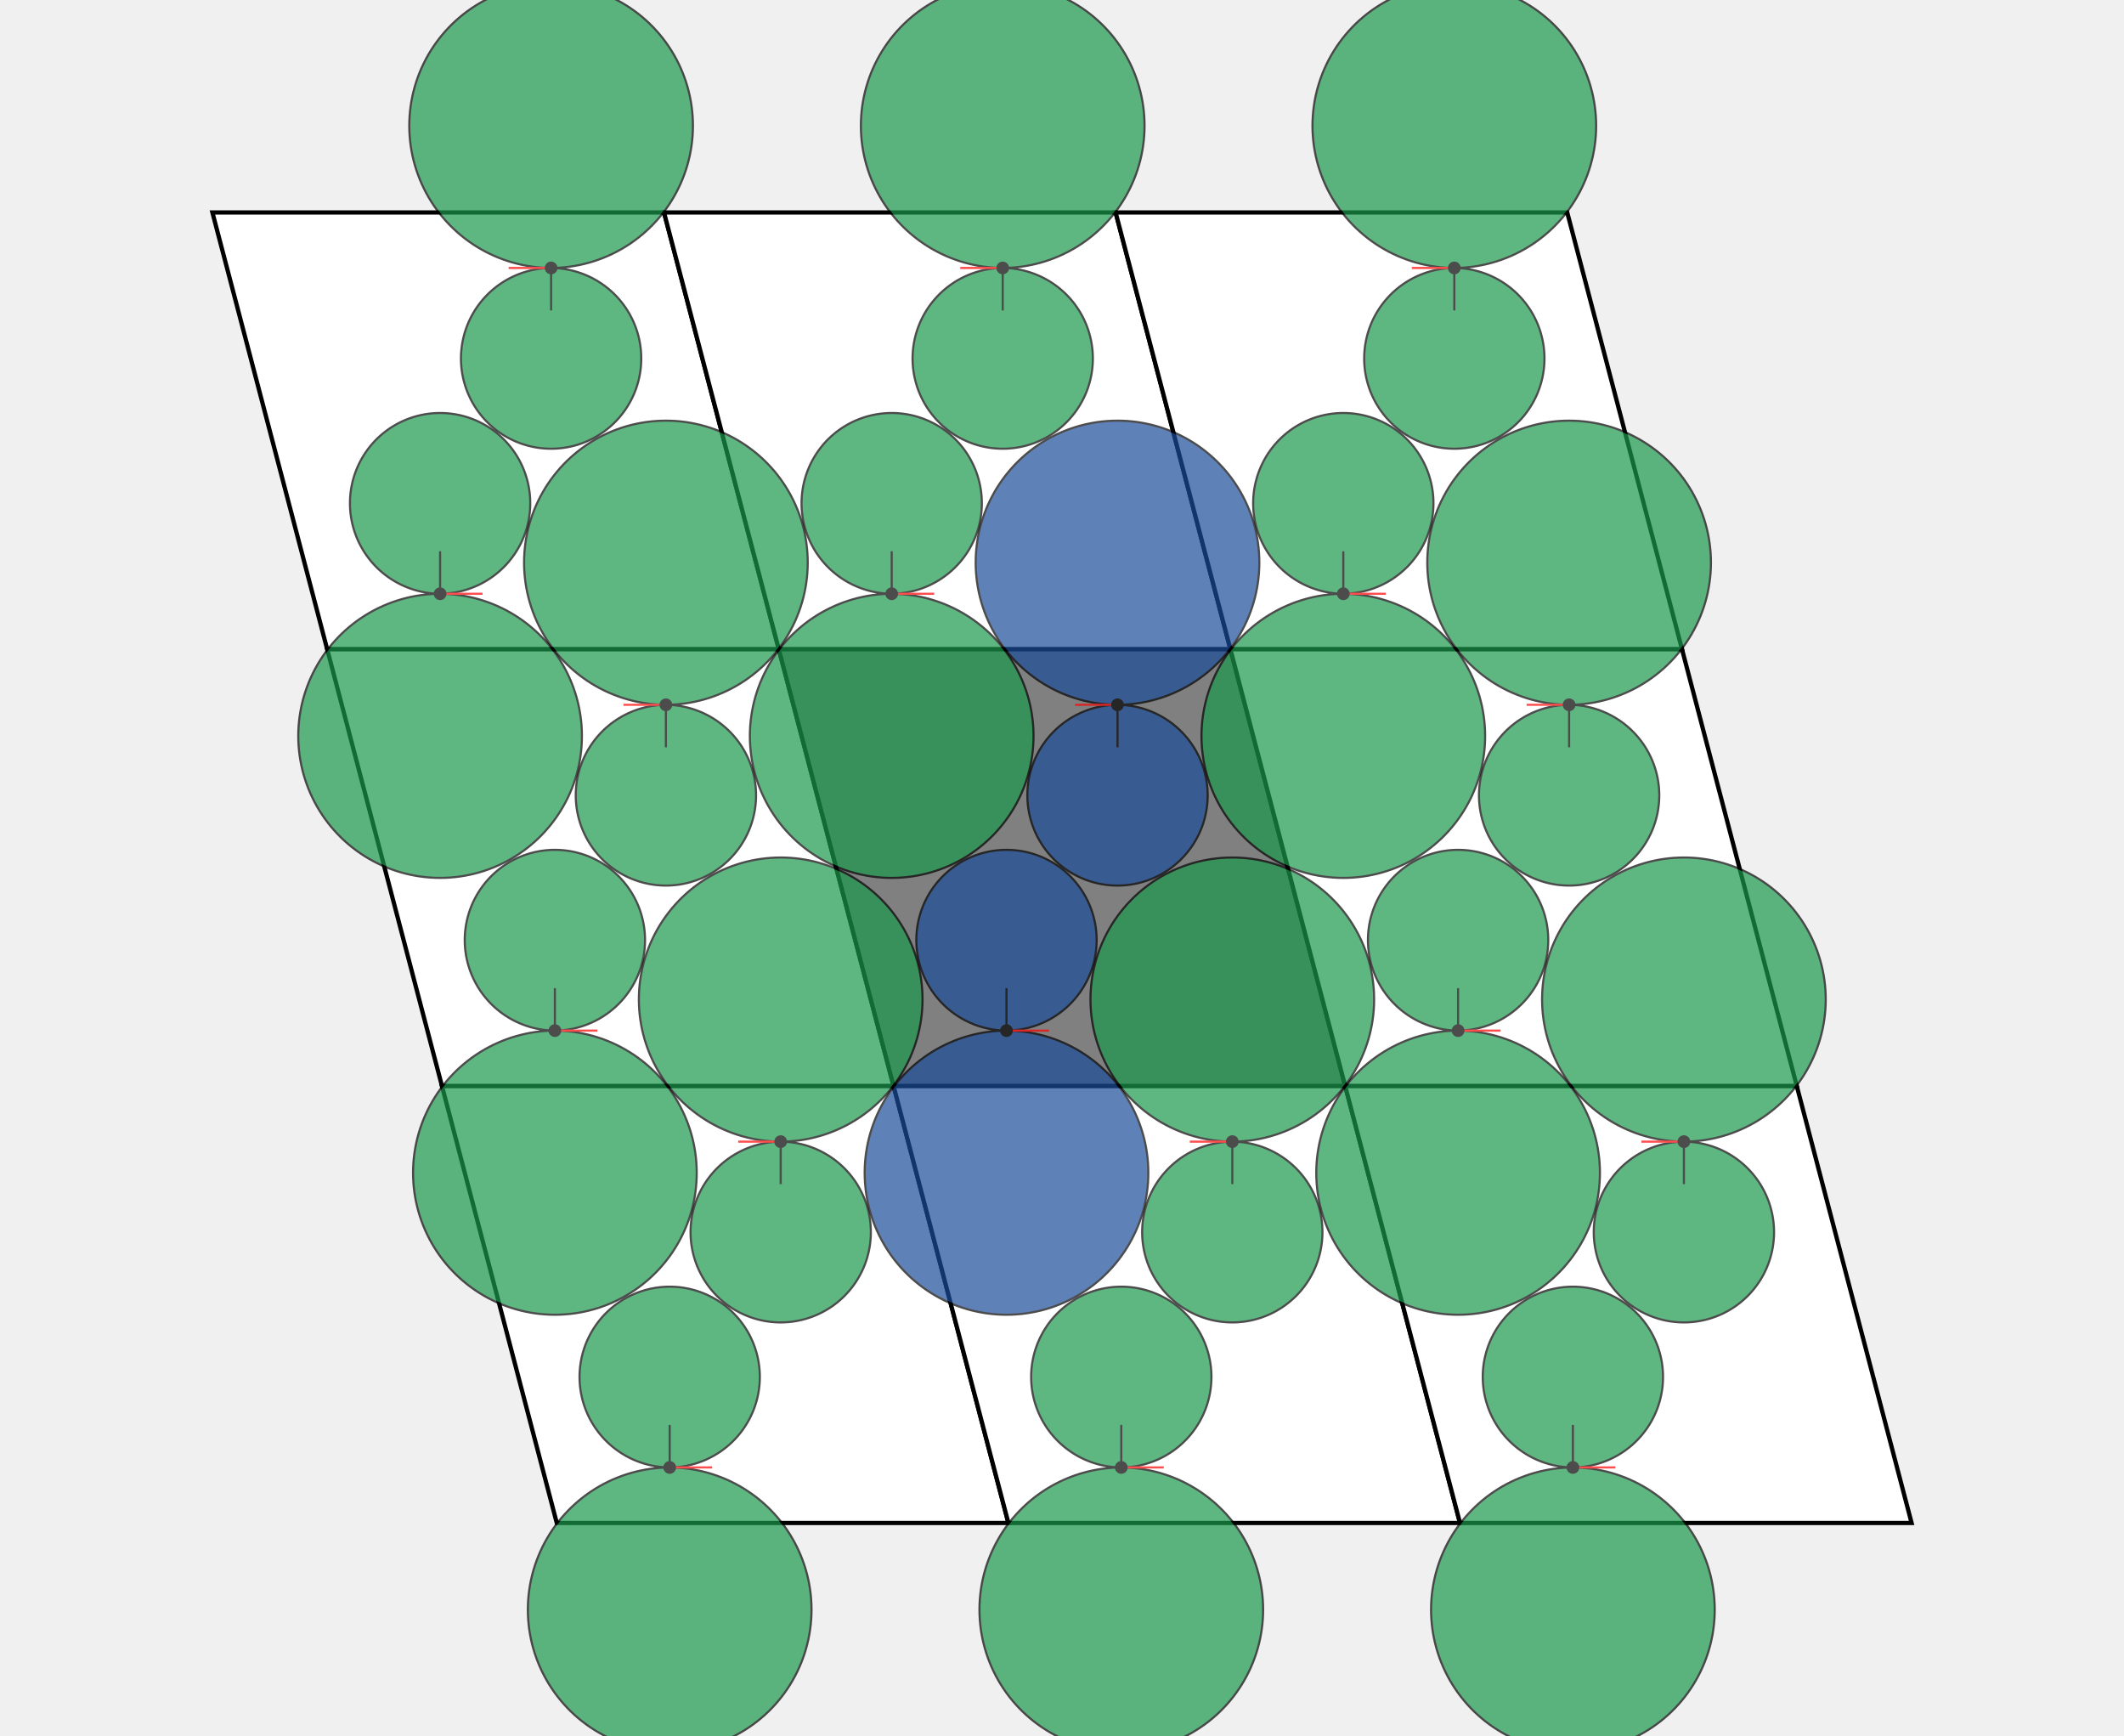
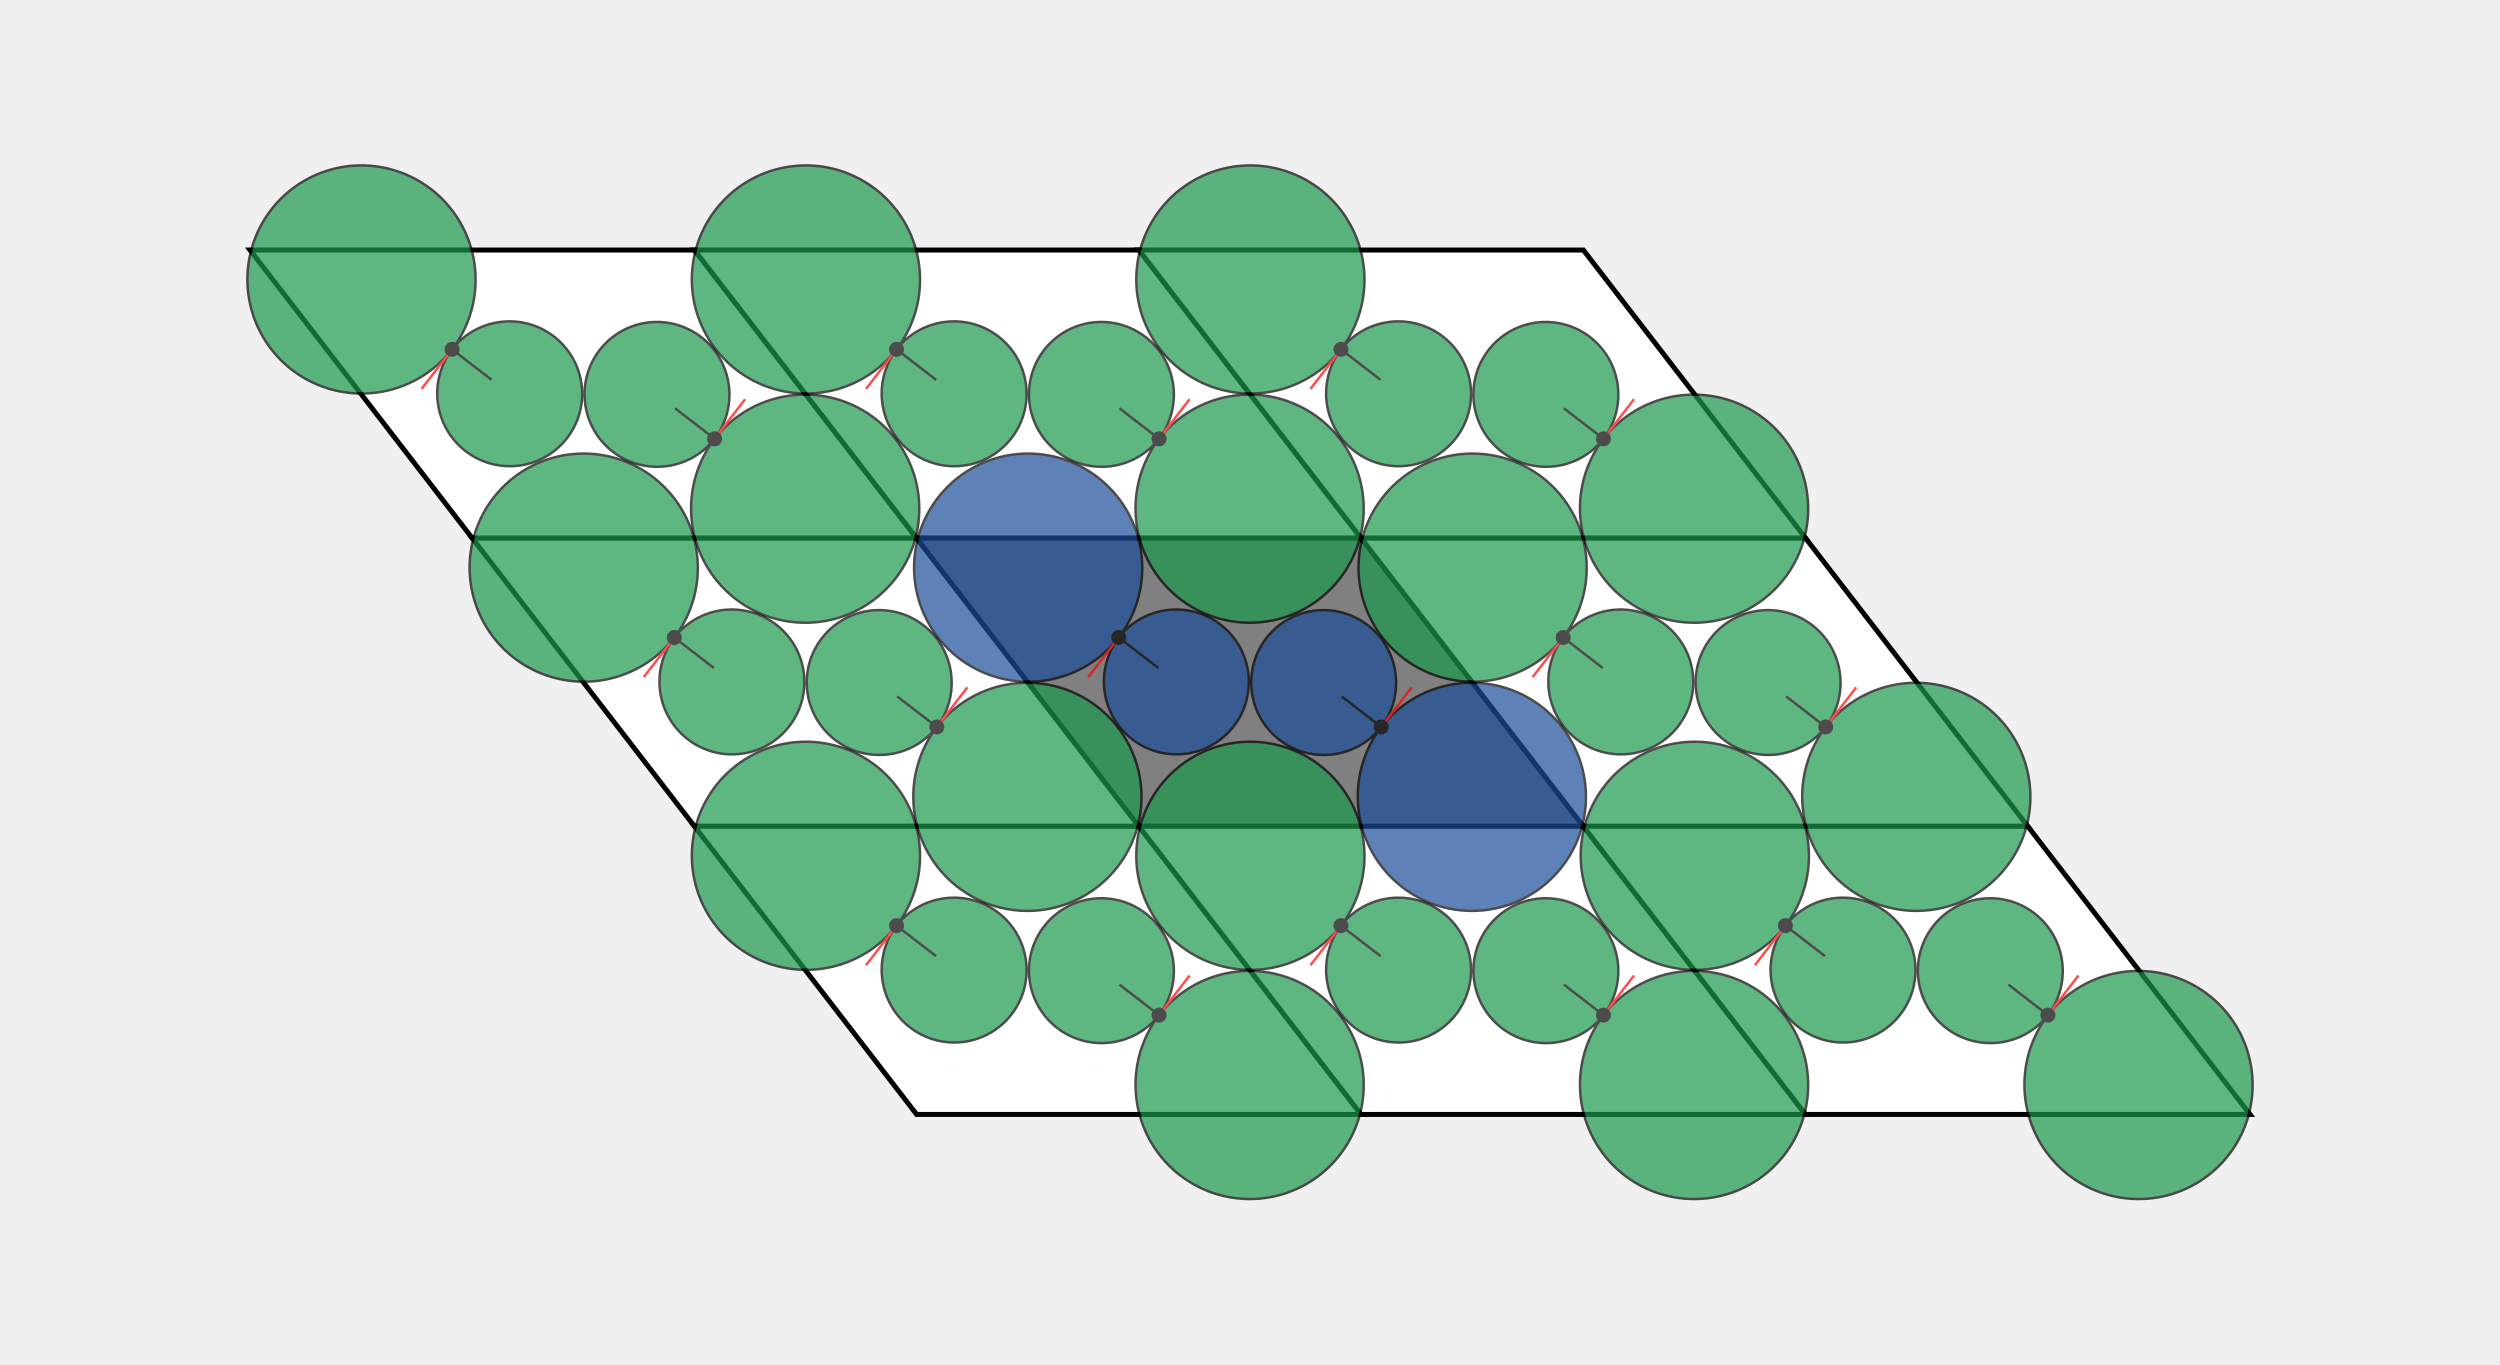
- <svg xmlns="http://www.w3.org/2000/svg" xmlns:xlink="http://www.w3.org/1999/xlink" width="1000" height="816.917" version="1.1">
+ <svg xmlns="http://www.w3.org/2000/svg" xmlns:xlink="http://www.w3.org/1999/xlink" width="1000" height="545.782" version="1.1">
  <defs>
    <g id="cell" opacity="1.0">
-       <polygon points="0,0 212.62,0 266.667,205.639 54.047,205.639" style="stroke:#000000;stroke-width:2" />
+       <polygon points="0,0 177.776,0 266.667,115.261 88.89,115.261" style="stroke:#000000;stroke-width:2" />
    </g>
    <g id="shape" opacity="0.7">
-       <polygon points="85.094,0 85.068,1.485 84.99,2.968 84.86,4.447 84.679,5.921 84.446,7.388 84.161,8.846 83.826,10.293 83.441,11.727 83.005,13.147 82.52,14.551 81.987,15.937 81.405,17.303 80.775,18.648 80.099,19.971 79.377,21.269 78.61,22.541 77.799,23.786 76.945,25.001 76.049,26.186 75.111,27.338 74.134,28.458 73.119,29.542 72.066,30.59 70.977,31.601 69.853,32.573 68.696,33.505 67.507,34.396 66.287,35.245 65.038,36.051 63.762,36.813 62.46,37.53 61.134,38.201 59.785,38.825 58.414,39.401 57.025,39.929 55.617,40.408 54.194,40.838 52.756,41.218 51.306,41.547 49.845,41.825 48.376,42.052 46.899,42.228 45.417,42.352 43.931,42.423 42.443,42.443 40.956,42.411 39.471,42.327 37.989,42.191 36.513,42.003 35.044,41.764 33.584,41.473 32.136,41.132 30.7,40.74 29.278,40.298 27.873,39.806 26.485,39.266 25.118,38.678 23.771,38.042 22.447,37.359 21.148,36.63 19.876,35.857 18.63,35.039 17.415,34.178 16.229,33.275 15.076,32.331 13.957,31.348 12.872,30.325 11.824,29.266 10.813,28.17 9.842,27.039 8.91,25.876 8.019,24.68 7.17,23.454 6.365,22.198 5.604,20.915 4.889,19.607 4.219,18.274 3.596,16.918 3.021,15.541 2.494,14.145 2.016,12.731 1.588,11.301 1.21,9.857 0.883,8.401 0.607,6.934 0.382,5.457 0.208,3.974 0.087,2.486 0.017,0.994 -0,-0.5 -0.032,1.843 -0.146,4.183 -0.342,6.517 -0.618,8.844 -0.976,11.158 -1.415,13.459 -1.933,15.743 -2.531,18.008 -3.207,20.25 -3.961,22.466 -4.793,24.655 -5.699,26.814 -6.681,28.939 -7.736,31.029 -8.864,33.081 -10.062,35.091 -11.33,37.059 -12.666,38.981 -14.067,40.855 -15.534,42.679 -17.063,44.45 -18.653,46.167 -20.301,47.827 -22.007,49.428 -23.767,50.969 -25.58,52.447 -27.444,53.861 -29.355,55.209 -31.313,56.49 -33.314,57.701 -35.355,58.841 -37.436,59.909 -39.552,60.904 -41.701,61.825 -43.882,62.669 -46.09,63.437 -48.323,64.127 -50.58,64.739 -52.856,65.272 -55.149,65.724 -57.457,66.096 -59.776,66.388 -62.104,66.598 -64.437,66.727 -66.774,66.774 -69.11,66.739 -71.444,66.623 -73.772,66.425 -76.092,66.146 -78.401,65.786 -80.695,65.346 -82.973,64.825 -85.231,64.226 -87.466,63.548 -89.676,62.792 -91.859,61.96 -94.011,61.051 -96.13,60.068 -98.213,59.012 -100.258,57.884 -102.262,56.685 -104.223,55.416 -106.138,54.08 -108.005,52.678 -109.822,51.211 -111.587,49.682 -113.297,48.092 -114.951,46.443 -116.546,44.738 -118.08,42.977 -119.551,41.165 -120.959,39.302 -122.3,37.391 -123.574,35.434 -124.778,33.434 -125.912,31.393 -126.973,29.314 -127.962,27.199 -128.875,25.051 -129.714,22.872 -130.475,20.665 -131.159,18.433 -131.764,16.179 -132.29,13.904 -132.736,11.613 -133.102,9.307 -133.387,6.991 -133.591,4.665 -133.713,2.334 -133.754,0 -133.713,-2.334 -133.591,-4.665 -133.387,-6.991 -133.102,-9.307 -132.736,-11.613 -132.29,-13.904 -131.764,-16.179 -131.159,-18.433 -130.475,-20.665 -129.714,-22.872 -128.875,-25.051 -127.962,-27.199 -126.973,-29.314 -125.912,-31.393 -124.778,-33.434 -123.574,-35.434 -122.3,-37.391 -120.959,-39.302 -119.551,-41.165 -118.08,-42.977 -116.546,-44.738 -114.951,-46.443 -113.297,-48.092 -111.587,-49.682 -109.822,-51.211 -108.005,-52.678 -106.138,-54.08 -104.223,-55.416 -102.262,-56.685 -100.258,-57.884 -98.213,-59.012 -96.13,-60.068 -94.011,-61.051 -91.859,-61.96 -89.676,-62.792 -87.466,-63.548 -85.231,-64.226 -82.973,-64.825 -80.695,-65.346 -78.401,-65.786 -76.092,-66.146 -73.772,-66.425 -71.444,-66.623 -69.11,-66.739 -66.774,-66.774 -64.437,-66.727 -62.104,-66.598 -59.776,-66.388 -57.457,-66.096 -55.149,-65.724 -52.856,-65.272 -50.58,-64.739 -48.323,-64.127 -46.09,-63.437 -43.882,-62.669 -41.701,-61.825 -39.552,-60.904 -37.436,-59.909 -35.355,-58.841 -33.314,-57.701 -31.313,-56.49 -29.355,-55.209 -27.444,-53.861 -25.58,-52.447 -23.767,-50.969 -22.007,-49.428 -20.301,-47.827 -18.653,-46.167 -17.063,-44.45 -15.534,-42.679 -14.067,-40.855 -12.666,-38.981 -11.33,-37.059 -10.062,-35.091 -8.864,-33.081 -7.736,-31.029 -6.681,-28.939 -5.699,-26.814 -4.793,-24.655 -3.961,-22.466 -3.207,-20.25 -2.531,-18.008 -1.933,-15.743 -1.415,-13.459 -0.976,-11.158 -0.618,-8.844 -0.342,-6.517 -0.146,-4.183 -0.032,-1.843 0,0.5 0.017,-0.994 0.087,-2.486 0.208,-3.974 0.382,-5.457 0.607,-6.934 0.883,-8.401 1.21,-9.857 1.588,-11.301 2.016,-12.731 2.494,-14.145 3.021,-15.541 3.596,-16.918 4.219,-18.274 4.889,-19.607 5.604,-20.915 6.365,-22.198 7.17,-23.454 8.019,-24.68 8.91,-25.876 9.842,-27.039 10.813,-28.17 11.824,-29.266 12.872,-30.325 13.957,-31.348 15.076,-32.331 16.229,-33.275 17.415,-34.178 18.63,-35.039 19.876,-35.857 21.148,-36.63 22.447,-37.359 23.771,-38.042 25.118,-38.678 26.485,-39.266 27.873,-39.806 29.278,-40.298 30.7,-40.74 32.136,-41.132 33.584,-41.473 35.044,-41.764 36.513,-42.003 37.989,-42.191 39.471,-42.327 40.956,-42.411 42.443,-42.443 43.931,-42.423 45.417,-42.352 46.899,-42.228 48.376,-42.052 49.845,-41.825 51.306,-41.547 52.756,-41.218 54.194,-40.838 55.617,-40.408 57.025,-39.929 58.414,-39.401 59.785,-38.825 61.134,-38.201 62.46,-37.53 63.762,-36.813 65.038,-36.051 66.287,-35.245 67.507,-34.396 68.696,-33.505 69.853,-32.573 70.977,-31.601 72.066,-30.59 73.119,-29.542 74.134,-28.458 75.111,-27.338 76.049,-26.186 76.945,-25.001 77.799,-23.786 78.61,-22.541 79.377,-21.269 80.099,-19.971 80.775,-18.648 81.405,-17.303 81.987,-15.937 82.52,-14.551 83.005,-13.147 83.441,-11.727 83.826,-10.293 84.161,-8.846 84.446,-7.388 84.679,-5.921 84.86,-4.447 84.99,-2.968 85.068,-1.485 " style="stroke:#000000;stroke-width:1" />
+       <polygon points="58.097,0 58.079,1.014 58.026,2.026 57.937,3.036 57.813,4.043 57.653,5.044 57.459,6.039 57.23,7.027 56.967,8.006 56.669,8.975 56.337,9.934 55.972,10.88 55.575,11.813 55.144,12.731 54.682,13.634 54.188,14.52 53.664,15.388 53.11,16.237 52.526,17.067 51.913,17.875 51.272,18.662 50.604,19.425 49.91,20.165 49.19,20.88 48.446,21.57 47.678,22.233 46.887,22.868 46.074,23.476 45.24,24.055 44.387,24.604 43.514,25.123 42.624,25.611 41.718,26.068 40.796,26.493 39.859,26.885 38.909,27.245 37.948,27.57 36.975,27.862 35.992,28.12 35.001,28.343 34.003,28.532 32.999,28.685 31.989,28.803 30.976,28.886 29.961,28.933 28.945,28.945 27.929,28.921 26.914,28.861 25.901,28.766 24.893,28.636 23.889,28.47 22.892,28.27 21.903,28.034 20.922,27.764 19.951,27.46 18.991,27.122 18.043,26.75 17.109,26.346 16.19,25.909 15.286,25.44 14.399,24.94 13.53,24.409 12.68,23.848 11.85,23.257 11.041,22.638 10.254,21.991 9.491,21.316 8.751,20.615 8.036,19.889 7.346,19.138 6.683,18.363 6.048,17.565 5.441,16.746 4.863,15.905 4.314,15.045 3.796,14.166 3.308,13.27 2.853,12.356 2.429,11.428 2.038,10.485 1.68,9.528 1.356,8.56 1.065,7.581 0.809,6.592 0.588,5.594 0.402,4.59 0.25,3.579 0.134,2.563 0.054,1.544 0.009,0.523 -0,-0.5 -0.019,1.104 -0.094,2.706 -0.226,4.304 -0.412,5.897 -0.655,7.482 -0.952,9.057 -1.304,10.621 -1.711,12.172 -2.171,13.707 -2.685,15.225 -3.251,16.724 -3.869,18.202 -4.538,19.658 -5.258,21.089 -6.027,22.494 -6.845,23.871 -7.71,25.219 -8.622,26.536 -9.579,27.819 -10.58,29.069 -11.624,30.283 -12.71,31.459 -13.836,32.596 -15.001,33.694 -16.204,34.75 -17.443,35.763 -18.716,36.732 -20.022,37.656 -21.36,38.534 -22.727,39.364 -24.122,40.147 -25.544,40.879 -26.991,41.562 -28.46,42.193 -29.95,42.773 -31.46,43.3 -32.987,43.775 -34.529,44.195 -36.085,44.561 -37.653,44.873 -39.231,45.13 -40.816,45.331 -42.408,45.477 -44.003,45.566 -45.601,45.601 -47.198,45.579 -48.794,45.501 -50.386,45.368 -51.972,45.179 -53.551,44.935 -55.12,44.635 -56.677,44.281 -58.221,43.873 -59.75,43.411 -61.262,42.896 -62.754,42.328 -64.226,41.709 -65.675,41.038 -67.1,40.318 -68.498,39.547 -69.869,38.729 -71.21,37.863 -72.52,36.951 -73.797,35.993 -75.04,34.992 -76.247,33.947 -77.416,32.861 -78.547,31.735 -79.638,30.57 -80.687,29.368 -81.694,28.129 -82.656,26.857 -83.574,25.551 -84.445,24.214 -85.269,22.848 -86.044,21.453 -86.77,20.032 -87.446,18.587 -88.071,17.119 -88.644,15.63 -89.165,14.122 -89.633,12.597 -90.047,11.056 -90.407,9.502 -90.712,7.936 -90.962,6.361 -91.157,4.777 -91.297,3.188 -91.38,1.595 -91.408,0 -91.38,-1.595 -91.297,-3.188 -91.157,-4.777 -90.962,-6.361 -90.712,-7.936 -90.407,-9.502 -90.047,-11.056 -89.633,-12.597 -89.165,-14.122 -88.644,-15.63 -88.071,-17.119 -87.446,-18.587 -86.77,-20.032 -86.044,-21.453 -85.269,-22.848 -84.445,-24.214 -83.574,-25.551 -82.656,-26.857 -81.694,-28.129 -80.687,-29.368 -79.638,-30.57 -78.547,-31.735 -77.416,-32.861 -76.247,-33.947 -75.04,-34.992 -73.797,-35.993 -72.52,-36.951 -71.21,-37.863 -69.869,-38.729 -68.498,-39.547 -67.1,-40.318 -65.675,-41.038 -64.226,-41.709 -62.754,-42.328 -61.262,-42.896 -59.75,-43.411 -58.221,-43.873 -56.677,-44.281 -55.12,-44.635 -53.551,-44.935 -51.972,-45.179 -50.386,-45.368 -48.794,-45.501 -47.198,-45.579 -45.601,-45.601 -44.003,-45.566 -42.408,-45.477 -40.816,-45.331 -39.231,-45.13 -37.653,-44.873 -36.085,-44.561 -34.529,-44.195 -32.987,-43.775 -31.46,-43.3 -29.95,-42.773 -28.46,-42.193 -26.991,-41.562 -25.544,-40.879 -24.122,-40.147 -22.727,-39.364 -21.36,-38.534 -20.022,-37.656 -18.716,-36.732 -17.443,-35.763 -16.204,-34.75 -15.001,-33.694 -13.836,-32.596 -12.71,-31.459 -11.624,-30.283 -10.58,-29.069 -9.579,-27.819 -8.622,-26.536 -7.71,-25.219 -6.845,-23.871 -6.027,-22.494 -5.258,-21.089 -4.538,-19.658 -3.869,-18.202 -3.251,-16.724 -2.685,-15.225 -2.171,-13.707 -1.711,-12.172 -1.304,-10.621 -0.952,-9.057 -0.655,-7.482 -0.412,-5.897 -0.226,-4.304 -0.094,-2.706 -0.019,-1.104 0,0.5 0.009,-0.523 0.054,-1.544 0.134,-2.563 0.25,-3.579 0.402,-4.59 0.588,-5.594 0.809,-6.592 1.065,-7.581 1.356,-8.56 1.68,-9.528 2.038,-10.485 2.429,-11.428 2.853,-12.356 3.308,-13.27 3.796,-14.166 4.314,-15.045 4.863,-15.905 5.441,-16.746 6.048,-17.565 6.683,-18.363 7.346,-19.138 8.036,-19.889 8.751,-20.615 9.491,-21.316 10.254,-21.991 11.041,-22.638 11.85,-23.257 12.68,-23.848 13.53,-24.409 14.399,-24.94 15.286,-25.44 16.19,-25.909 17.109,-26.346 18.043,-26.75 18.991,-27.122 19.951,-27.46 20.922,-27.764 21.903,-28.034 22.892,-28.27 23.889,-28.47 24.893,-28.636 25.901,-28.766 26.914,-28.861 27.929,-28.921 28.945,-28.945 29.961,-28.933 30.976,-28.886 31.989,-28.803 32.999,-28.685 34.003,-28.532 35.001,-28.343 35.992,-28.12 36.975,-27.862 37.948,-27.57 38.909,-27.245 39.859,-26.885 40.796,-26.493 41.718,-26.068 42.624,-25.611 43.514,-25.123 44.387,-24.604 45.24,-24.055 46.074,-23.476 46.887,-22.868 47.678,-22.233 48.446,-21.57 49.19,-20.88 49.91,-20.165 50.604,-19.425 51.272,-18.662 51.913,-17.875 52.526,-17.067 53.11,-16.237 53.664,-15.388 54.188,-14.52 54.682,-13.634 55.144,-12.731 55.575,-11.813 55.972,-10.88 56.337,-9.934 56.669,-8.975 56.967,-8.006 57.23,-7.027 57.459,-6.039 57.653,-5.044 57.813,-4.043 57.937,-3.036 58.026,-2.026 58.079,-1.014 " style="stroke:#000000;stroke-width:1" />
      <line x1="0" y1="0" x2="20" y2="0" stroke="black" stroke-width="1" />
      <line x1="0" y1="0" x2="0" y2="20" stroke="red" stroke-width="1" />
      <circle cx="0.0" cy="0.0" r="3.0" fill="black" stroke="black" stroke-width="0" />
    </g>
  </defs>
  <use xlink:href="#cell" transform="translate(100,100) scale(1)" style="fill:white" />
-   <use xlink:href="#cell" transform="translate(154.0466,305.639) scale(1)" style="fill:white" />
-   <use xlink:href="#cell" transform="translate(208.0931,511.2781) scale(1)" style="fill:white" />
-   <use xlink:href="#cell" transform="translate(312.6201,100) scale(1)" style="fill:white" />
-   <use xlink:href="#cell" transform="translate(366.6667,305.639) scale(1)" style="fill:grey" />
-   <use xlink:href="#cell" transform="translate(420.7132,511.2781) scale(1)" style="fill:white" />
-   <use xlink:href="#cell" transform="translate(525.2402,100) scale(1)" style="fill:white" />
-   <use xlink:href="#cell" transform="translate(579.2868,305.639) scale(1)" style="fill:white" />
-   <use xlink:href="#cell" transform="translate(633.3333,511.2781) scale(1)" style="fill:white" />
-   <use xlink:href="#shape" transform="translate(259.4665,126.1366) rotate(-270.0012, 0, 0) scale(1 1)" style="fill:rgb(25,153,76)" />
-   <use xlink:href="#shape" transform="translate(313.5131,331.7757) rotate(-270.0012, 0, 0) scale(1 1)" style="fill:rgb(25,153,76)" />
-   <use xlink:href="#shape" transform="translate(367.5597,537.4147) rotate(-270.0012, 0, 0) scale(1 1)" style="fill:rgb(25,153,76)" />
-   <use xlink:href="#shape" transform="translate(472.0866,126.1366) rotate(-270.0012, 0, 0) scale(1 1)" style="fill:rgb(25,153,76)" />
-   <use xlink:href="#shape" transform="translate(526.1332,331.7757) rotate(-270.0012, 0, 0) scale(1 1)" style="fill:rgb(25,76,153)" />
-   <use xlink:href="#shape" transform="translate(580.1798,537.4147) rotate(-270.0012, 0, 0) scale(1 1)" style="fill:rgb(25,153,76)" />
-   <use xlink:href="#shape" transform="translate(684.7067,126.1366) rotate(-270.0012, 0, 0) scale(1 1)" style="fill:rgb(25,153,76)" />
-   <use xlink:href="#shape" transform="translate(738.7533,331.7757) rotate(-270.0012, 0, 0) scale(1 1)" style="fill:rgb(25,153,76)" />
-   <use xlink:href="#shape" transform="translate(792.7999,537.4147) rotate(-270.0012, 0, 0) scale(1 1)" style="fill:rgb(25,153,76)" />
-   <use xlink:href="#shape" transform="translate(207.2001,279.5024) rotate(-450.0012, 0, 0) scale(1 1)" style="fill:rgb(25,153,76)" />
-   <use xlink:href="#shape" transform="translate(261.2467,485.1414) rotate(-450.0012, 0, 0) scale(1 1)" style="fill:rgb(25,153,76)" />
-   <use xlink:href="#shape" transform="translate(315.2933,690.7804) rotate(-450.0012, 0, 0) scale(1 1)" style="fill:rgb(25,153,76)" />
-   <use xlink:href="#shape" transform="translate(419.8202,279.5024) rotate(-450.0012, 0, 0) scale(1 1)" style="fill:rgb(25,153,76)" />
-   <use xlink:href="#shape" transform="translate(473.8668,485.1414) rotate(-450.0012, 0, 0) scale(1 1)" style="fill:rgb(25,76,153)" />
-   <use xlink:href="#shape" transform="translate(527.9134,690.7804) rotate(-450.0012, 0, 0) scale(1 1)" style="fill:rgb(25,153,76)" />
-   <use xlink:href="#shape" transform="translate(632.4403,279.5024) rotate(-450.0012, 0, 0) scale(1 1)" style="fill:rgb(25,153,76)" />
-   <use xlink:href="#shape" transform="translate(686.4869,485.1414) rotate(-450.0012, 0, 0) scale(1 1)" style="fill:rgb(25,153,76)" />
-   <use xlink:href="#shape" transform="translate(740.5335,690.7804) rotate(-450.0012, 0, 0) scale(1 1)" style="fill:rgb(25,153,76)" />
+   <use xlink:href="#cell" transform="translate(188.8903,215.2608) scale(1)" style="fill:white" />
+   <use xlink:href="#cell" transform="translate(277.7806,330.5216) scale(1)" style="fill:white" />
+   <use xlink:href="#cell" transform="translate(277.7764,100) scale(1)" style="fill:white" />
+   <use xlink:href="#cell" transform="translate(366.6667,215.2608) scale(1)" style="fill:grey" />
+   <use xlink:href="#cell" transform="translate(455.557,330.5216) scale(1)" style="fill:white" />
+   <use xlink:href="#cell" transform="translate(455.5527,100) scale(1)" style="fill:white" />
+   <use xlink:href="#cell" transform="translate(544.443,215.2608) scale(1)" style="fill:white" />
+   <use xlink:href="#cell" transform="translate(633.3333,330.5216) scale(1)" style="fill:white" />
+   <use xlink:href="#shape" transform="translate(180.8311,139.7367) rotate(-322.3652, 0, 0) scale(1 1)" style="fill:rgb(25,153,76)" />
+   <use xlink:href="#shape" transform="translate(269.7214,254.9976) rotate(-322.3652, 0, 0) scale(1 1)" style="fill:rgb(25,153,76)" />
+   <use xlink:href="#shape" transform="translate(358.6117,370.2584) rotate(-322.3652, 0, 0) scale(1 1)" style="fill:rgb(25,153,76)" />
+   <use xlink:href="#shape" transform="translate(358.6074,139.7367) rotate(-322.3652, 0, 0) scale(1 1)" style="fill:rgb(25,153,76)" />
+   <use xlink:href="#shape" transform="translate(447.4977,254.9976) rotate(-322.3652, 0, 0) scale(1 1)" style="fill:rgb(25,76,153)" />
+   <use xlink:href="#shape" transform="translate(536.388,370.2584) rotate(-322.3652, 0, 0) scale(1 1)" style="fill:rgb(25,153,76)" />
+   <use xlink:href="#shape" transform="translate(536.3838,139.7367) rotate(-322.3652, 0, 0) scale(1 1)" style="fill:rgb(25,153,76)" />
+   <use xlink:href="#shape" transform="translate(625.2741,254.9976) rotate(-322.3652, 0, 0) scale(1 1)" style="fill:rgb(25,153,76)" />
+   <use xlink:href="#shape" transform="translate(714.1644,370.2584) rotate(-322.3652, 0, 0) scale(1 1)" style="fill:rgb(25,153,76)" />
+   <use xlink:href="#shape" transform="translate(285.8356,175.5241) rotate(-502.3652, 0, 0) scale(1 1)" style="fill:rgb(25,153,76)" />
+   <use xlink:href="#shape" transform="translate(374.7259,290.7849) rotate(-502.3652, 0, 0) scale(1 1)" style="fill:rgb(25,153,76)" />
+   <use xlink:href="#shape" transform="translate(463.6162,406.0457) rotate(-502.3652, 0, 0) scale(1 1)" style="fill:rgb(25,153,76)" />
+   <use xlink:href="#shape" transform="translate(463.612,175.5241) rotate(-502.3652, 0, 0) scale(1 1)" style="fill:rgb(25,153,76)" />
+   <use xlink:href="#shape" transform="translate(552.5023,290.7849) rotate(-502.3652, 0, 0) scale(1 1)" style="fill:rgb(25,76,153)" />
+   <use xlink:href="#shape" transform="translate(641.3926,406.0457) rotate(-502.3652, 0, 0) scale(1 1)" style="fill:rgb(25,153,76)" />
+   <use xlink:href="#shape" transform="translate(641.3883,175.5241) rotate(-502.3652, 0, 0) scale(1 1)" style="fill:rgb(25,153,76)" />
+   <use xlink:href="#shape" transform="translate(730.2786,290.7849) rotate(-502.3652, 0, 0) scale(1 1)" style="fill:rgb(25,153,76)" />
+   <use xlink:href="#shape" transform="translate(819.1689,406.0457) rotate(-502.3652, 0, 0) scale(1 1)" style="fill:rgb(25,153,76)" />
</svg>
